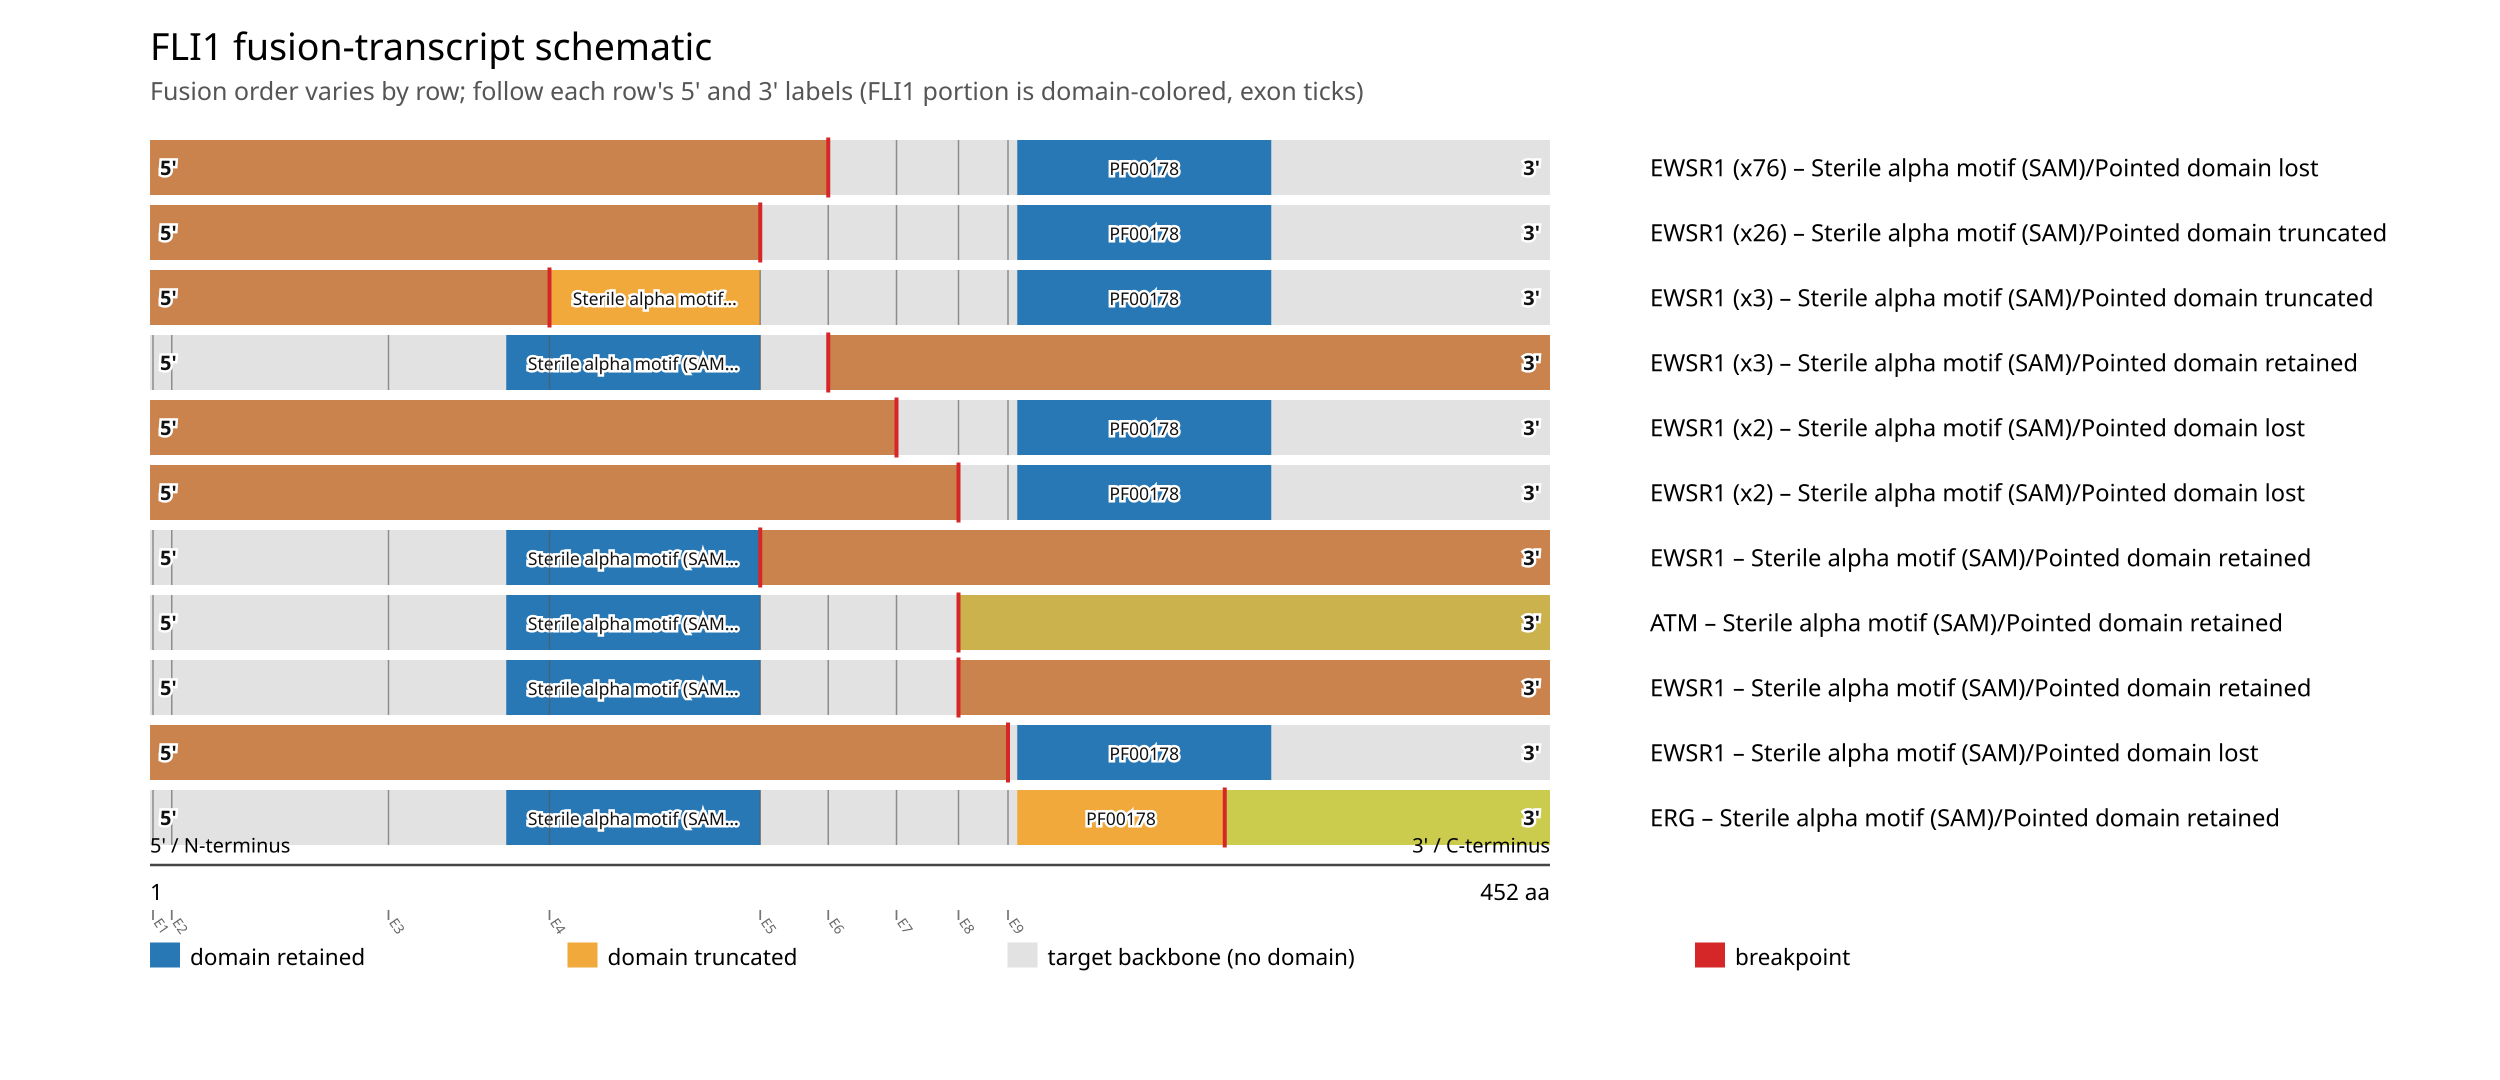
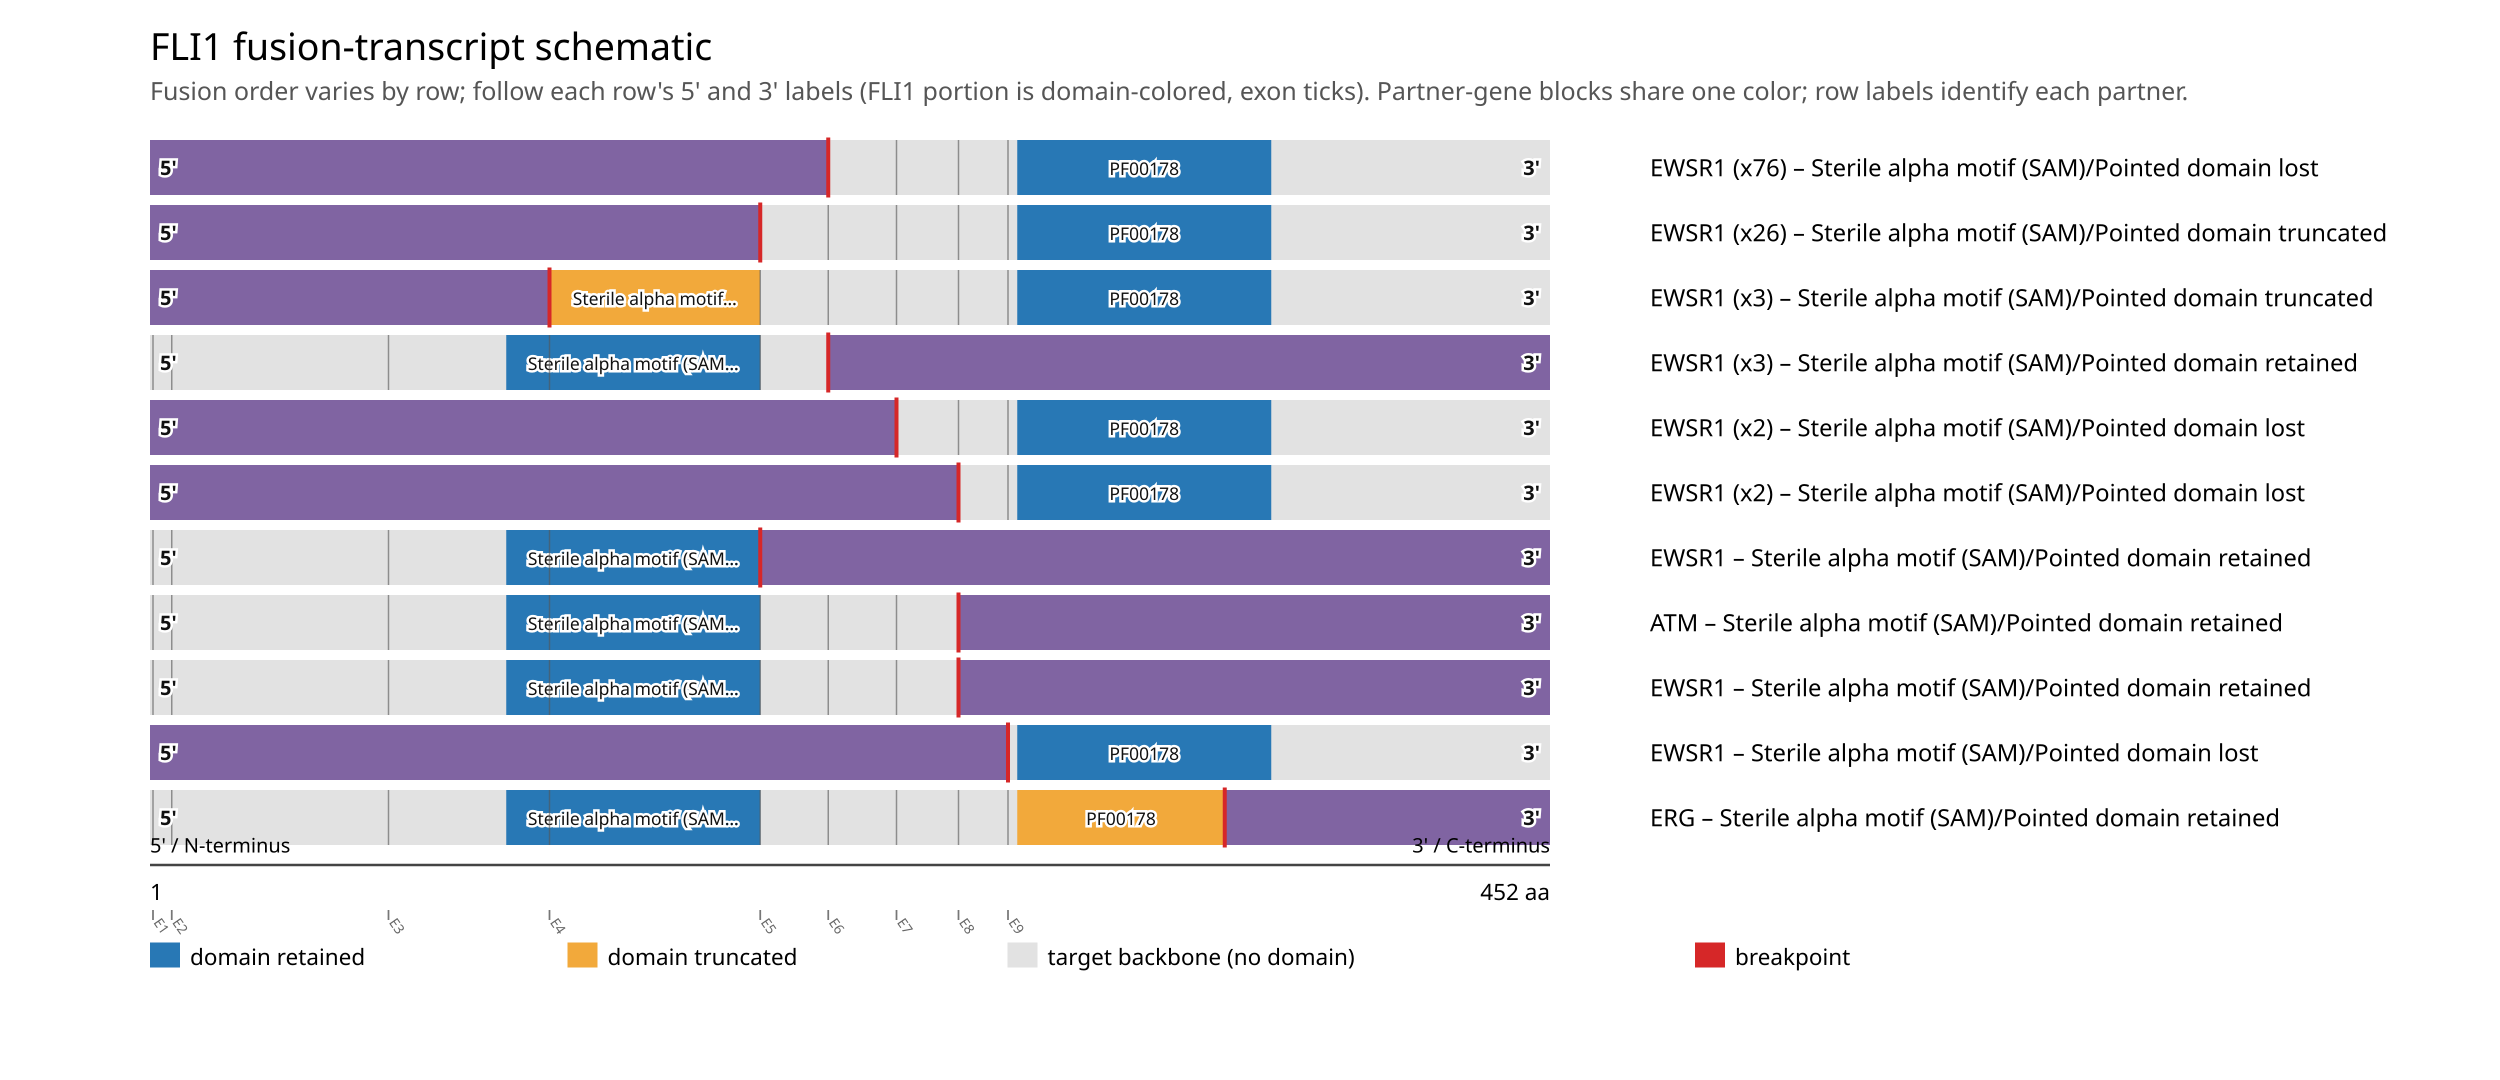
<svg xmlns="http://www.w3.org/2000/svg" width="1000" height="432" viewBox="0 0 1000 432">
  <rect width="1000" height="432" fill="white" />
  <text x="60" y="24" font-family="sans-serif" font-size="15">FLI1 fusion-transcript schematic</text>
-   <text x="60" y="40" font-family="sans-serif" font-size="10" fill="#555">Fusion order varies by row; follow each row's 5' and 3' labels (FLI1 portion is domain-colored, exon ticks)</text>
-   <rect x="60.0" y="56.0" width="271.3" height="22" fill="#cb834d" />
+   <text x="60" y="40" font-family="sans-serif" font-size="10" fill="#555">Fusion order varies by row; follow each row's 5' and 3' labels (FLI1 portion is domain-colored, exon ticks). Partner-gene blocks share one color; row labels identify each partner.</text>
+   <rect x="60.0" y="56.0" width="271.3" height="22" fill="#8064a2" />
  <rect x="331.3" y="56.0" width="288.7" height="22" fill="#e2e2e2" />
  <rect x="406.9" y="56.0" width="101.6" height="22" fill="#2878b5" />
  <text x="457.7" y="70.0" font-family="sans-serif" font-size="7" text-anchor="middle" fill="#111111" stroke="white" stroke-width="2" paint-order="stroke">PF00178</text>
  <line x1="358.6" y1="56.0" x2="358.6" y2="78.0" stroke="#555555" stroke-width="0.6" opacity="0.6" />
  <line x1="383.4" y1="56.0" x2="383.4" y2="78.0" stroke="#555555" stroke-width="0.6" opacity="0.6" />
  <line x1="403.2" y1="56.0" x2="403.2" y2="78.0" stroke="#555555" stroke-width="0.6" opacity="0.6" />
  <line x1="331.3" y1="55.0" x2="331.3" y2="79.0" stroke="#d62728" stroke-width="1.6" />
  <text x="64.0" y="70.0" font-family="sans-serif" font-size="8" font-weight="bold" text-anchor="start" fill="#111111" stroke="white" stroke-width="2" paint-order="stroke" data-fusion-end="5-prime" data-block="partner">5'</text>
  <text x="616.0" y="70.0" font-family="sans-serif" font-size="8" font-weight="bold" text-anchor="end" fill="#111111" stroke="white" stroke-width="2" paint-order="stroke" data-fusion-end="3-prime" data-block="target">3'</text>
  <text x="660" y="70.5" font-family="sans-serif" font-size="9.5">EWSR1 (x76) – Sterile alpha motif (SAM)/Pointed domain lost</text>
-   <rect x="60.0" y="82.0" width="244.1" height="22" fill="#cb834d" />
+   <rect x="60.0" y="82.0" width="244.1" height="22" fill="#8064a2" />
  <rect x="304.1" y="82.0" width="315.9" height="22" fill="#e2e2e2" />
  <rect x="304.1" y="82.0" width="0.5" height="22" fill="#f2a93b" />
  <rect x="406.9" y="82.0" width="101.6" height="22" fill="#2878b5" />
  <text x="457.7" y="96.0" font-family="sans-serif" font-size="7" text-anchor="middle" fill="#111111" stroke="white" stroke-width="2" paint-order="stroke">PF00178</text>
  <line x1="331.3" y1="82.0" x2="331.3" y2="104.0" stroke="#555555" stroke-width="0.6" opacity="0.6" />
  <line x1="358.6" y1="82.0" x2="358.6" y2="104.0" stroke="#555555" stroke-width="0.6" opacity="0.6" />
  <line x1="383.4" y1="82.0" x2="383.4" y2="104.0" stroke="#555555" stroke-width="0.6" opacity="0.6" />
  <line x1="403.2" y1="82.0" x2="403.2" y2="104.0" stroke="#555555" stroke-width="0.6" opacity="0.6" />
  <line x1="304.1" y1="81.0" x2="304.1" y2="105.0" stroke="#d62728" stroke-width="1.6" />
  <text x="64.0" y="96.0" font-family="sans-serif" font-size="8" font-weight="bold" text-anchor="start" fill="#111111" stroke="white" stroke-width="2" paint-order="stroke" data-fusion-end="5-prime" data-block="partner">5'</text>
  <text x="616.0" y="96.0" font-family="sans-serif" font-size="8" font-weight="bold" text-anchor="end" fill="#111111" stroke="white" stroke-width="2" paint-order="stroke" data-fusion-end="3-prime" data-block="target">3'</text>
  <text x="660" y="96.5" font-family="sans-serif" font-size="9.5">EWSR1 (x26) – Sterile alpha motif (SAM)/Pointed domain truncated</text>
-   <rect x="60.0" y="108.0" width="159.8" height="22" fill="#cb834d" />
+   <rect x="60.0" y="108.0" width="159.8" height="22" fill="#8064a2" />
  <rect x="219.8" y="108.0" width="400.2" height="22" fill="#e2e2e2" />
  <rect x="219.8" y="108.0" width="84.2" height="22" fill="#f2a93b" />
  <text x="261.9" y="122.0" font-family="sans-serif" font-size="7" text-anchor="middle" fill="#111111" stroke="white" stroke-width="2" paint-order="stroke">Sterile alpha motif…</text>
  <rect x="406.9" y="108.0" width="101.6" height="22" fill="#2878b5" />
  <text x="457.7" y="122.0" font-family="sans-serif" font-size="7" text-anchor="middle" fill="#111111" stroke="white" stroke-width="2" paint-order="stroke">PF00178</text>
  <line x1="304.1" y1="108.0" x2="304.1" y2="130.0" stroke="#555555" stroke-width="0.6" opacity="0.6" />
  <line x1="331.3" y1="108.0" x2="331.3" y2="130.0" stroke="#555555" stroke-width="0.6" opacity="0.6" />
  <line x1="358.6" y1="108.0" x2="358.6" y2="130.0" stroke="#555555" stroke-width="0.6" opacity="0.6" />
  <line x1="383.4" y1="108.0" x2="383.4" y2="130.0" stroke="#555555" stroke-width="0.6" opacity="0.6" />
  <line x1="403.2" y1="108.0" x2="403.2" y2="130.0" stroke="#555555" stroke-width="0.6" opacity="0.6" />
  <line x1="219.8" y1="107.0" x2="219.8" y2="131.0" stroke="#d62728" stroke-width="1.6" />
  <text x="64.0" y="122.0" font-family="sans-serif" font-size="8" font-weight="bold" text-anchor="start" fill="#111111" stroke="white" stroke-width="2" paint-order="stroke" data-fusion-end="5-prime" data-block="partner">5'</text>
  <text x="616.0" y="122.0" font-family="sans-serif" font-size="8" font-weight="bold" text-anchor="end" fill="#111111" stroke="white" stroke-width="2" paint-order="stroke" data-fusion-end="3-prime" data-block="target">3'</text>
  <text x="660" y="122.5" font-family="sans-serif" font-size="9.5">EWSR1 (x3) – Sterile alpha motif (SAM)/Pointed domain truncated</text>
-   <rect x="331.3" y="134.0" width="288.7" height="22" fill="#cb834d" />
+   <rect x="331.3" y="134.0" width="288.7" height="22" fill="#8064a2" />
  <rect x="60.0" y="134.0" width="271.3" height="22" fill="#e2e2e2" />
  <rect x="202.5" y="134.0" width="101.6" height="22" fill="#2878b5" />
  <text x="253.3" y="148.0" font-family="sans-serif" font-size="7" text-anchor="middle" fill="#111111" stroke="white" stroke-width="2" paint-order="stroke">Sterile alpha motif (SAM…</text>
  <line x1="61.2" y1="134.0" x2="61.2" y2="156.0" stroke="#555555" stroke-width="0.6" opacity="0.6" />
  <line x1="68.7" y1="134.0" x2="68.7" y2="156.0" stroke="#555555" stroke-width="0.6" opacity="0.6" />
  <line x1="155.4" y1="134.0" x2="155.4" y2="156.0" stroke="#555555" stroke-width="0.6" opacity="0.6" />
  <line x1="219.8" y1="134.0" x2="219.8" y2="156.0" stroke="#555555" stroke-width="0.6" opacity="0.6" />
  <line x1="304.1" y1="134.0" x2="304.1" y2="156.0" stroke="#555555" stroke-width="0.6" opacity="0.6" />
  <line x1="331.3" y1="133.0" x2="331.3" y2="157.0" stroke="#d62728" stroke-width="1.6" />
  <text x="64.0" y="148.0" font-family="sans-serif" font-size="8" font-weight="bold" text-anchor="start" fill="#111111" stroke="white" stroke-width="2" paint-order="stroke" data-fusion-end="5-prime" data-block="target">5'</text>
  <text x="616.0" y="148.0" font-family="sans-serif" font-size="8" font-weight="bold" text-anchor="end" fill="#111111" stroke="white" stroke-width="2" paint-order="stroke" data-fusion-end="3-prime" data-block="partner">3'</text>
  <text x="660" y="148.5" font-family="sans-serif" font-size="9.5">EWSR1 (x3) – Sterile alpha motif (SAM)/Pointed domain retained</text>
-   <rect x="60.0" y="160.0" width="298.6" height="22" fill="#cb834d" />
+   <rect x="60.0" y="160.0" width="298.6" height="22" fill="#8064a2" />
  <rect x="358.6" y="160.0" width="261.4" height="22" fill="#e2e2e2" />
  <rect x="406.9" y="160.0" width="101.6" height="22" fill="#2878b5" />
  <text x="457.7" y="174.0" font-family="sans-serif" font-size="7" text-anchor="middle" fill="#111111" stroke="white" stroke-width="2" paint-order="stroke">PF00178</text>
  <line x1="383.4" y1="160.0" x2="383.4" y2="182.0" stroke="#555555" stroke-width="0.6" opacity="0.6" />
  <line x1="403.2" y1="160.0" x2="403.2" y2="182.0" stroke="#555555" stroke-width="0.6" opacity="0.6" />
  <line x1="358.6" y1="159.0" x2="358.6" y2="183.0" stroke="#d62728" stroke-width="1.6" />
  <text x="64.0" y="174.0" font-family="sans-serif" font-size="8" font-weight="bold" text-anchor="start" fill="#111111" stroke="white" stroke-width="2" paint-order="stroke" data-fusion-end="5-prime" data-block="partner">5'</text>
  <text x="616.0" y="174.0" font-family="sans-serif" font-size="8" font-weight="bold" text-anchor="end" fill="#111111" stroke="white" stroke-width="2" paint-order="stroke" data-fusion-end="3-prime" data-block="target">3'</text>
  <text x="660" y="174.5" font-family="sans-serif" font-size="9.5">EWSR1 (x2) – Sterile alpha motif (SAM)/Pointed domain lost</text>
-   <rect x="60.0" y="186.0" width="323.4" height="22" fill="#cb834d" />
+   <rect x="60.0" y="186.0" width="323.4" height="22" fill="#8064a2" />
  <rect x="383.4" y="186.0" width="236.6" height="22" fill="#e2e2e2" />
  <rect x="406.9" y="186.0" width="101.6" height="22" fill="#2878b5" />
  <text x="457.7" y="200.0" font-family="sans-serif" font-size="7" text-anchor="middle" fill="#111111" stroke="white" stroke-width="2" paint-order="stroke">PF00178</text>
  <line x1="403.2" y1="186.0" x2="403.2" y2="208.0" stroke="#555555" stroke-width="0.6" opacity="0.6" />
  <line x1="383.4" y1="185.0" x2="383.4" y2="209.0" stroke="#d62728" stroke-width="1.6" />
  <text x="64.0" y="200.0" font-family="sans-serif" font-size="8" font-weight="bold" text-anchor="start" fill="#111111" stroke="white" stroke-width="2" paint-order="stroke" data-fusion-end="5-prime" data-block="partner">5'</text>
  <text x="616.0" y="200.0" font-family="sans-serif" font-size="8" font-weight="bold" text-anchor="end" fill="#111111" stroke="white" stroke-width="2" paint-order="stroke" data-fusion-end="3-prime" data-block="target">3'</text>
  <text x="660" y="200.5" font-family="sans-serif" font-size="9.5">EWSR1 (x2) – Sterile alpha motif (SAM)/Pointed domain lost</text>
-   <rect x="304.1" y="212.0" width="315.9" height="22" fill="#cb834d" />
+   <rect x="304.1" y="212.0" width="315.9" height="22" fill="#8064a2" />
  <rect x="60.0" y="212.0" width="244.1" height="22" fill="#e2e2e2" />
  <rect x="202.5" y="212.0" width="101.6" height="22" fill="#2878b5" />
  <text x="253.3" y="226.0" font-family="sans-serif" font-size="7" text-anchor="middle" fill="#111111" stroke="white" stroke-width="2" paint-order="stroke">Sterile alpha motif (SAM…</text>
  <line x1="61.2" y1="212.0" x2="61.2" y2="234.0" stroke="#555555" stroke-width="0.6" opacity="0.6" />
  <line x1="68.7" y1="212.0" x2="68.7" y2="234.0" stroke="#555555" stroke-width="0.6" opacity="0.6" />
  <line x1="155.4" y1="212.0" x2="155.4" y2="234.0" stroke="#555555" stroke-width="0.6" opacity="0.6" />
  <line x1="219.8" y1="212.0" x2="219.8" y2="234.0" stroke="#555555" stroke-width="0.6" opacity="0.6" />
  <line x1="304.1" y1="211.0" x2="304.1" y2="235.0" stroke="#d62728" stroke-width="1.6" />
  <text x="64.0" y="226.0" font-family="sans-serif" font-size="8" font-weight="bold" text-anchor="start" fill="#111111" stroke="white" stroke-width="2" paint-order="stroke" data-fusion-end="5-prime" data-block="target">5'</text>
  <text x="616.0" y="226.0" font-family="sans-serif" font-size="8" font-weight="bold" text-anchor="end" fill="#111111" stroke="white" stroke-width="2" paint-order="stroke" data-fusion-end="3-prime" data-block="partner">3'</text>
  <text x="660" y="226.5" font-family="sans-serif" font-size="9.5">EWSR1 – Sterile alpha motif (SAM)/Pointed domain retained</text>
-   <rect x="383.4" y="238.0" width="236.6" height="22" fill="#cbb24d" />
+   <rect x="383.4" y="238.0" width="236.6" height="22" fill="#8064a2" />
  <rect x="60.0" y="238.0" width="323.4" height="22" fill="#e2e2e2" />
  <rect x="202.5" y="238.0" width="101.6" height="22" fill="#2878b5" />
  <text x="253.3" y="252.0" font-family="sans-serif" font-size="7" text-anchor="middle" fill="#111111" stroke="white" stroke-width="2" paint-order="stroke">Sterile alpha motif (SAM…</text>
  <line x1="61.2" y1="238.0" x2="61.2" y2="260.0" stroke="#555555" stroke-width="0.6" opacity="0.6" />
  <line x1="68.7" y1="238.0" x2="68.7" y2="260.0" stroke="#555555" stroke-width="0.6" opacity="0.6" />
  <line x1="155.4" y1="238.0" x2="155.4" y2="260.0" stroke="#555555" stroke-width="0.6" opacity="0.6" />
  <line x1="219.8" y1="238.0" x2="219.8" y2="260.0" stroke="#555555" stroke-width="0.6" opacity="0.6" />
  <line x1="304.1" y1="238.0" x2="304.1" y2="260.0" stroke="#555555" stroke-width="0.6" opacity="0.6" />
  <line x1="331.3" y1="238.0" x2="331.3" y2="260.0" stroke="#555555" stroke-width="0.6" opacity="0.6" />
  <line x1="358.6" y1="238.0" x2="358.6" y2="260.0" stroke="#555555" stroke-width="0.6" opacity="0.6" />
  <line x1="383.4" y1="237.0" x2="383.4" y2="261.0" stroke="#d62728" stroke-width="1.6" />
  <text x="64.0" y="252.0" font-family="sans-serif" font-size="8" font-weight="bold" text-anchor="start" fill="#111111" stroke="white" stroke-width="2" paint-order="stroke" data-fusion-end="5-prime" data-block="target">5'</text>
  <text x="616.0" y="252.0" font-family="sans-serif" font-size="8" font-weight="bold" text-anchor="end" fill="#111111" stroke="white" stroke-width="2" paint-order="stroke" data-fusion-end="3-prime" data-block="partner">3'</text>
  <text x="660" y="252.5" font-family="sans-serif" font-size="9.5">ATM – Sterile alpha motif (SAM)/Pointed domain retained</text>
-   <rect x="383.4" y="264.0" width="236.6" height="22" fill="#cb834d" />
+   <rect x="383.4" y="264.0" width="236.6" height="22" fill="#8064a2" />
  <rect x="60.0" y="264.0" width="323.4" height="22" fill="#e2e2e2" />
  <rect x="202.5" y="264.0" width="101.6" height="22" fill="#2878b5" />
  <text x="253.3" y="278.0" font-family="sans-serif" font-size="7" text-anchor="middle" fill="#111111" stroke="white" stroke-width="2" paint-order="stroke">Sterile alpha motif (SAM…</text>
  <line x1="61.2" y1="264.0" x2="61.2" y2="286.0" stroke="#555555" stroke-width="0.6" opacity="0.6" />
  <line x1="68.7" y1="264.0" x2="68.7" y2="286.0" stroke="#555555" stroke-width="0.6" opacity="0.6" />
  <line x1="155.4" y1="264.0" x2="155.4" y2="286.0" stroke="#555555" stroke-width="0.6" opacity="0.6" />
  <line x1="219.8" y1="264.0" x2="219.8" y2="286.0" stroke="#555555" stroke-width="0.6" opacity="0.6" />
  <line x1="304.1" y1="264.0" x2="304.1" y2="286.0" stroke="#555555" stroke-width="0.6" opacity="0.6" />
  <line x1="331.3" y1="264.0" x2="331.3" y2="286.0" stroke="#555555" stroke-width="0.6" opacity="0.6" />
  <line x1="358.6" y1="264.0" x2="358.6" y2="286.0" stroke="#555555" stroke-width="0.6" opacity="0.6" />
  <line x1="383.4" y1="263.0" x2="383.4" y2="287.0" stroke="#d62728" stroke-width="1.6" />
  <text x="64.0" y="278.0" font-family="sans-serif" font-size="8" font-weight="bold" text-anchor="start" fill="#111111" stroke="white" stroke-width="2" paint-order="stroke" data-fusion-end="5-prime" data-block="target">5'</text>
  <text x="616.0" y="278.0" font-family="sans-serif" font-size="8" font-weight="bold" text-anchor="end" fill="#111111" stroke="white" stroke-width="2" paint-order="stroke" data-fusion-end="3-prime" data-block="partner">3'</text>
  <text x="660" y="278.5" font-family="sans-serif" font-size="9.5">EWSR1 – Sterile alpha motif (SAM)/Pointed domain retained</text>
-   <rect x="60.0" y="290.0" width="343.2" height="22" fill="#cb834d" />
+   <rect x="60.0" y="290.0" width="343.2" height="22" fill="#8064a2" />
  <rect x="403.2" y="290.0" width="216.8" height="22" fill="#e2e2e2" />
  <rect x="406.9" y="290.0" width="101.6" height="22" fill="#2878b5" />
  <text x="457.7" y="304.0" font-family="sans-serif" font-size="7" text-anchor="middle" fill="#111111" stroke="white" stroke-width="2" paint-order="stroke">PF00178</text>
  <line x1="403.2" y1="289.0" x2="403.2" y2="313.0" stroke="#d62728" stroke-width="1.6" />
  <text x="64.0" y="304.0" font-family="sans-serif" font-size="8" font-weight="bold" text-anchor="start" fill="#111111" stroke="white" stroke-width="2" paint-order="stroke" data-fusion-end="5-prime" data-block="partner">5'</text>
  <text x="616.0" y="304.0" font-family="sans-serif" font-size="8" font-weight="bold" text-anchor="end" fill="#111111" stroke="white" stroke-width="2" paint-order="stroke" data-fusion-end="3-prime" data-block="target">3'</text>
  <text x="660" y="304.5" font-family="sans-serif" font-size="9.5">EWSR1 – Sterile alpha motif (SAM)/Pointed domain lost</text>
-   <rect x="489.9" y="316.0" width="130.1" height="22" fill="#cbcb4d" />
+   <rect x="489.9" y="316.0" width="130.1" height="22" fill="#8064a2" />
  <rect x="60.0" y="316.0" width="429.9" height="22" fill="#e2e2e2" />
  <rect x="202.5" y="316.0" width="101.6" height="22" fill="#2878b5" />
  <text x="253.3" y="330.0" font-family="sans-serif" font-size="7" text-anchor="middle" fill="#111111" stroke="white" stroke-width="2" paint-order="stroke">Sterile alpha motif (SAM…</text>
  <rect x="406.9" y="316.0" width="83.0" height="22" fill="#f2a93b" />
  <text x="448.4" y="330.0" font-family="sans-serif" font-size="7" text-anchor="middle" fill="#111111" stroke="white" stroke-width="2" paint-order="stroke">PF00178</text>
  <line x1="61.2" y1="316.0" x2="61.2" y2="338.0" stroke="#555555" stroke-width="0.6" opacity="0.6" />
  <line x1="68.7" y1="316.0" x2="68.7" y2="338.0" stroke="#555555" stroke-width="0.6" opacity="0.6" />
  <line x1="155.4" y1="316.0" x2="155.4" y2="338.0" stroke="#555555" stroke-width="0.6" opacity="0.6" />
  <line x1="219.8" y1="316.0" x2="219.8" y2="338.0" stroke="#555555" stroke-width="0.6" opacity="0.6" />
  <line x1="304.1" y1="316.0" x2="304.1" y2="338.0" stroke="#555555" stroke-width="0.6" opacity="0.6" />
  <line x1="331.3" y1="316.0" x2="331.3" y2="338.0" stroke="#555555" stroke-width="0.6" opacity="0.6" />
  <line x1="358.6" y1="316.0" x2="358.6" y2="338.0" stroke="#555555" stroke-width="0.6" opacity="0.6" />
  <line x1="383.4" y1="316.0" x2="383.4" y2="338.0" stroke="#555555" stroke-width="0.6" opacity="0.6" />
  <line x1="403.2" y1="316.0" x2="403.2" y2="338.0" stroke="#555555" stroke-width="0.6" opacity="0.6" />
  <line x1="489.9" y1="315.0" x2="489.9" y2="339.0" stroke="#d62728" stroke-width="1.6" />
  <text x="64.0" y="330.0" font-family="sans-serif" font-size="8" font-weight="bold" text-anchor="start" fill="#111111" stroke="white" stroke-width="2" paint-order="stroke" data-fusion-end="5-prime" data-block="target">5'</text>
  <text x="616.0" y="330.0" font-family="sans-serif" font-size="8" font-weight="bold" text-anchor="end" fill="#111111" stroke="white" stroke-width="2" paint-order="stroke" data-fusion-end="3-prime" data-block="partner">3'</text>
  <text x="660" y="330.5" font-family="sans-serif" font-size="9.5">ERG – Sterile alpha motif (SAM)/Pointed domain retained</text>
  <line x1="60.0" y1="346.0" x2="620.0" y2="346.0" stroke="#444444" stroke-width="1" />
  <text x="60.0" y="341.0" font-family="sans-serif" font-size="8" data-axis-end="5-prime" text-anchor="start">5' / N-terminus</text>
  <text x="620.0" y="341.0" font-family="sans-serif" font-size="8" data-axis-end="3-prime" text-anchor="end">3' / C-terminus</text>
  <text x="60.0" y="360.0" font-family="sans-serif" font-size="9">1</text>
  <text x="620.0" y="360.0" font-family="sans-serif" font-size="9" text-anchor="end">452 aa</text>
  <line x1="61.2" y1="364.0" x2="61.2" y2="368.0" stroke="#777777" stroke-width="0.7" />
  <text x="61.2" y="369.0" font-family="sans-serif" font-size="5.5" fill="#666666" transform="rotate(55 61.2 369.0)">E1</text>
  <line x1="68.7" y1="364.0" x2="68.7" y2="368.0" stroke="#777777" stroke-width="0.7" />
  <text x="68.7" y="369.0" font-family="sans-serif" font-size="5.5" fill="#666666" transform="rotate(55 68.7 369.0)">E2</text>
  <line x1="155.4" y1="364.0" x2="155.4" y2="368.0" stroke="#777777" stroke-width="0.7" />
  <text x="155.4" y="369.0" font-family="sans-serif" font-size="5.5" fill="#666666" transform="rotate(55 155.4 369.0)">E3</text>
  <line x1="219.8" y1="364.0" x2="219.8" y2="368.0" stroke="#777777" stroke-width="0.7" />
  <text x="219.8" y="369.0" font-family="sans-serif" font-size="5.5" fill="#666666" transform="rotate(55 219.8 369.0)">E4</text>
  <line x1="304.1" y1="364.0" x2="304.1" y2="368.0" stroke="#777777" stroke-width="0.7" />
  <text x="304.1" y="369.0" font-family="sans-serif" font-size="5.5" fill="#666666" transform="rotate(55 304.1 369.0)">E5</text>
  <line x1="331.3" y1="364.0" x2="331.3" y2="368.0" stroke="#777777" stroke-width="0.7" />
  <text x="331.3" y="369.0" font-family="sans-serif" font-size="5.5" fill="#666666" transform="rotate(55 331.3 369.0)">E6</text>
  <line x1="358.6" y1="364.0" x2="358.6" y2="368.0" stroke="#777777" stroke-width="0.7" />
  <text x="358.6" y="369.0" font-family="sans-serif" font-size="5.5" fill="#666666" transform="rotate(55 358.6 369.0)">E7</text>
  <line x1="383.4" y1="364.0" x2="383.4" y2="368.0" stroke="#777777" stroke-width="0.7" />
  <text x="383.4" y="369.0" font-family="sans-serif" font-size="5.5" fill="#666666" transform="rotate(55 383.4 369.0)">E8</text>
  <line x1="403.2" y1="364.0" x2="403.2" y2="368.0" stroke="#777777" stroke-width="0.7" />
  <text x="403.2" y="369.0" font-family="sans-serif" font-size="5.5" fill="#666666" transform="rotate(55 403.2 369.0)">E9</text>
  <rect x="60.0" y="377.0" width="12" height="10" fill="#2878b5" />
  <text x="76.0" y="386.0" font-family="sans-serif" font-size="9">domain retained</text>
  <rect x="227.0" y="377.0" width="12" height="10" fill="#f2a93b" />
  <text x="243.0" y="386.0" font-family="sans-serif" font-size="9">domain truncated</text>
  <rect x="403.0" y="377.0" width="12" height="10" fill="#e2e2e2" />
  <text x="419.0" y="386.0" font-family="sans-serif" font-size="9">target backbone (no domain)</text>
  <rect x="678.0" y="377.0" width="12" height="10" fill="#d62728" />
  <text x="694.0" y="386.0" font-family="sans-serif" font-size="9">breakpoint</text>
</svg>
